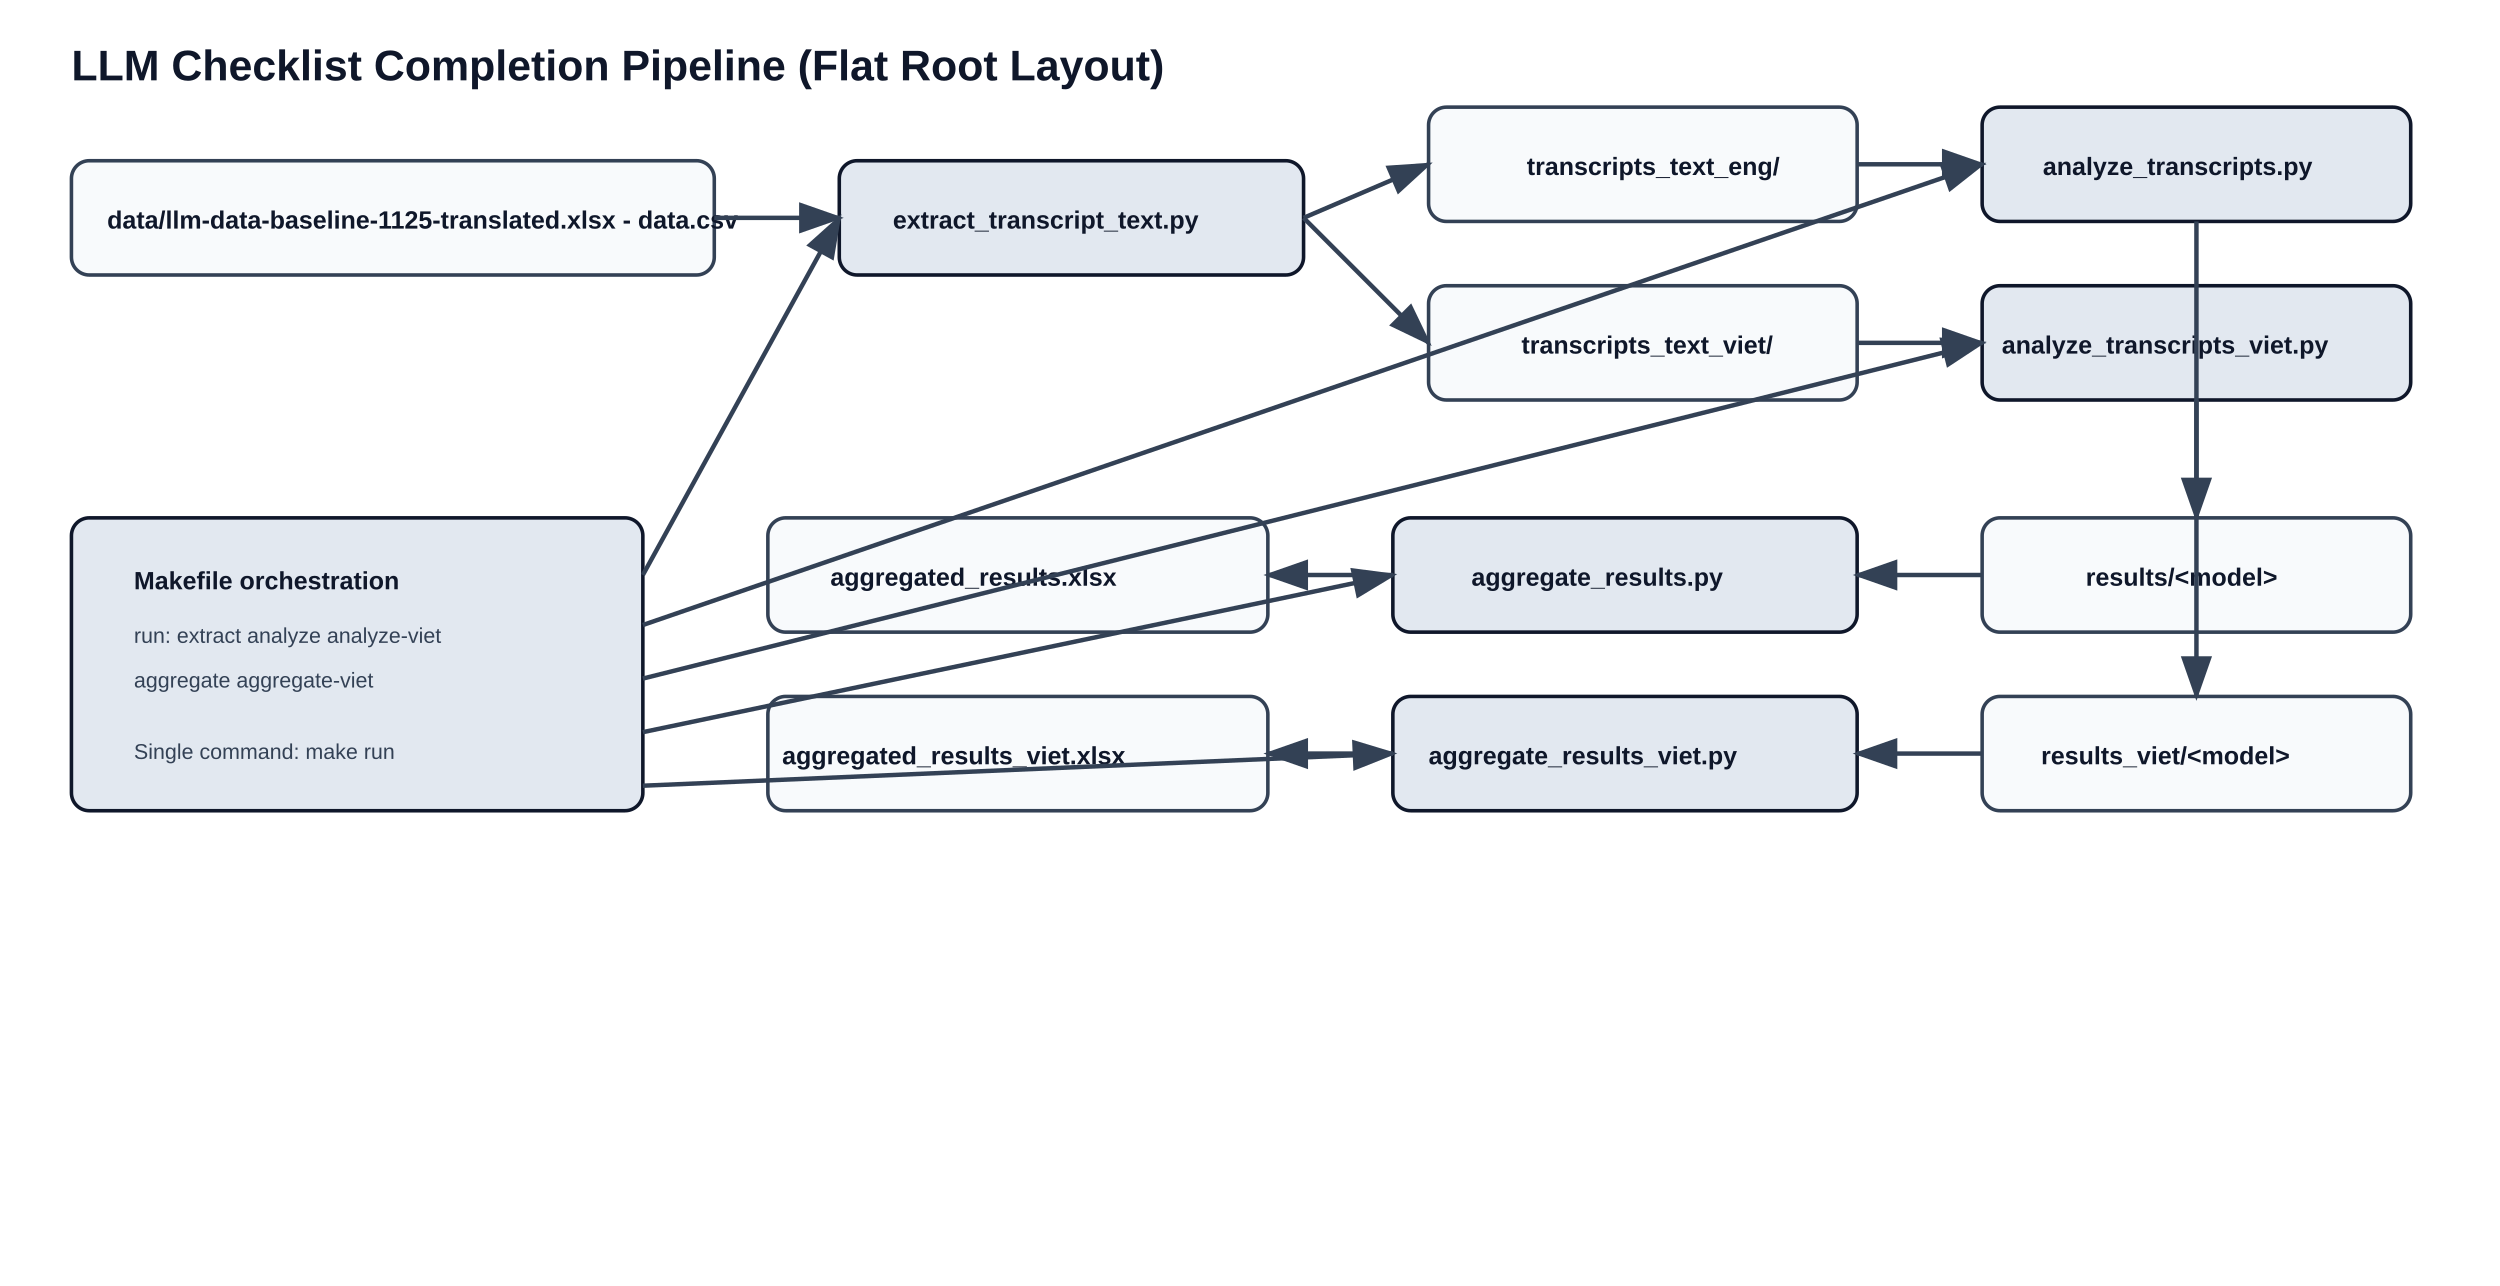
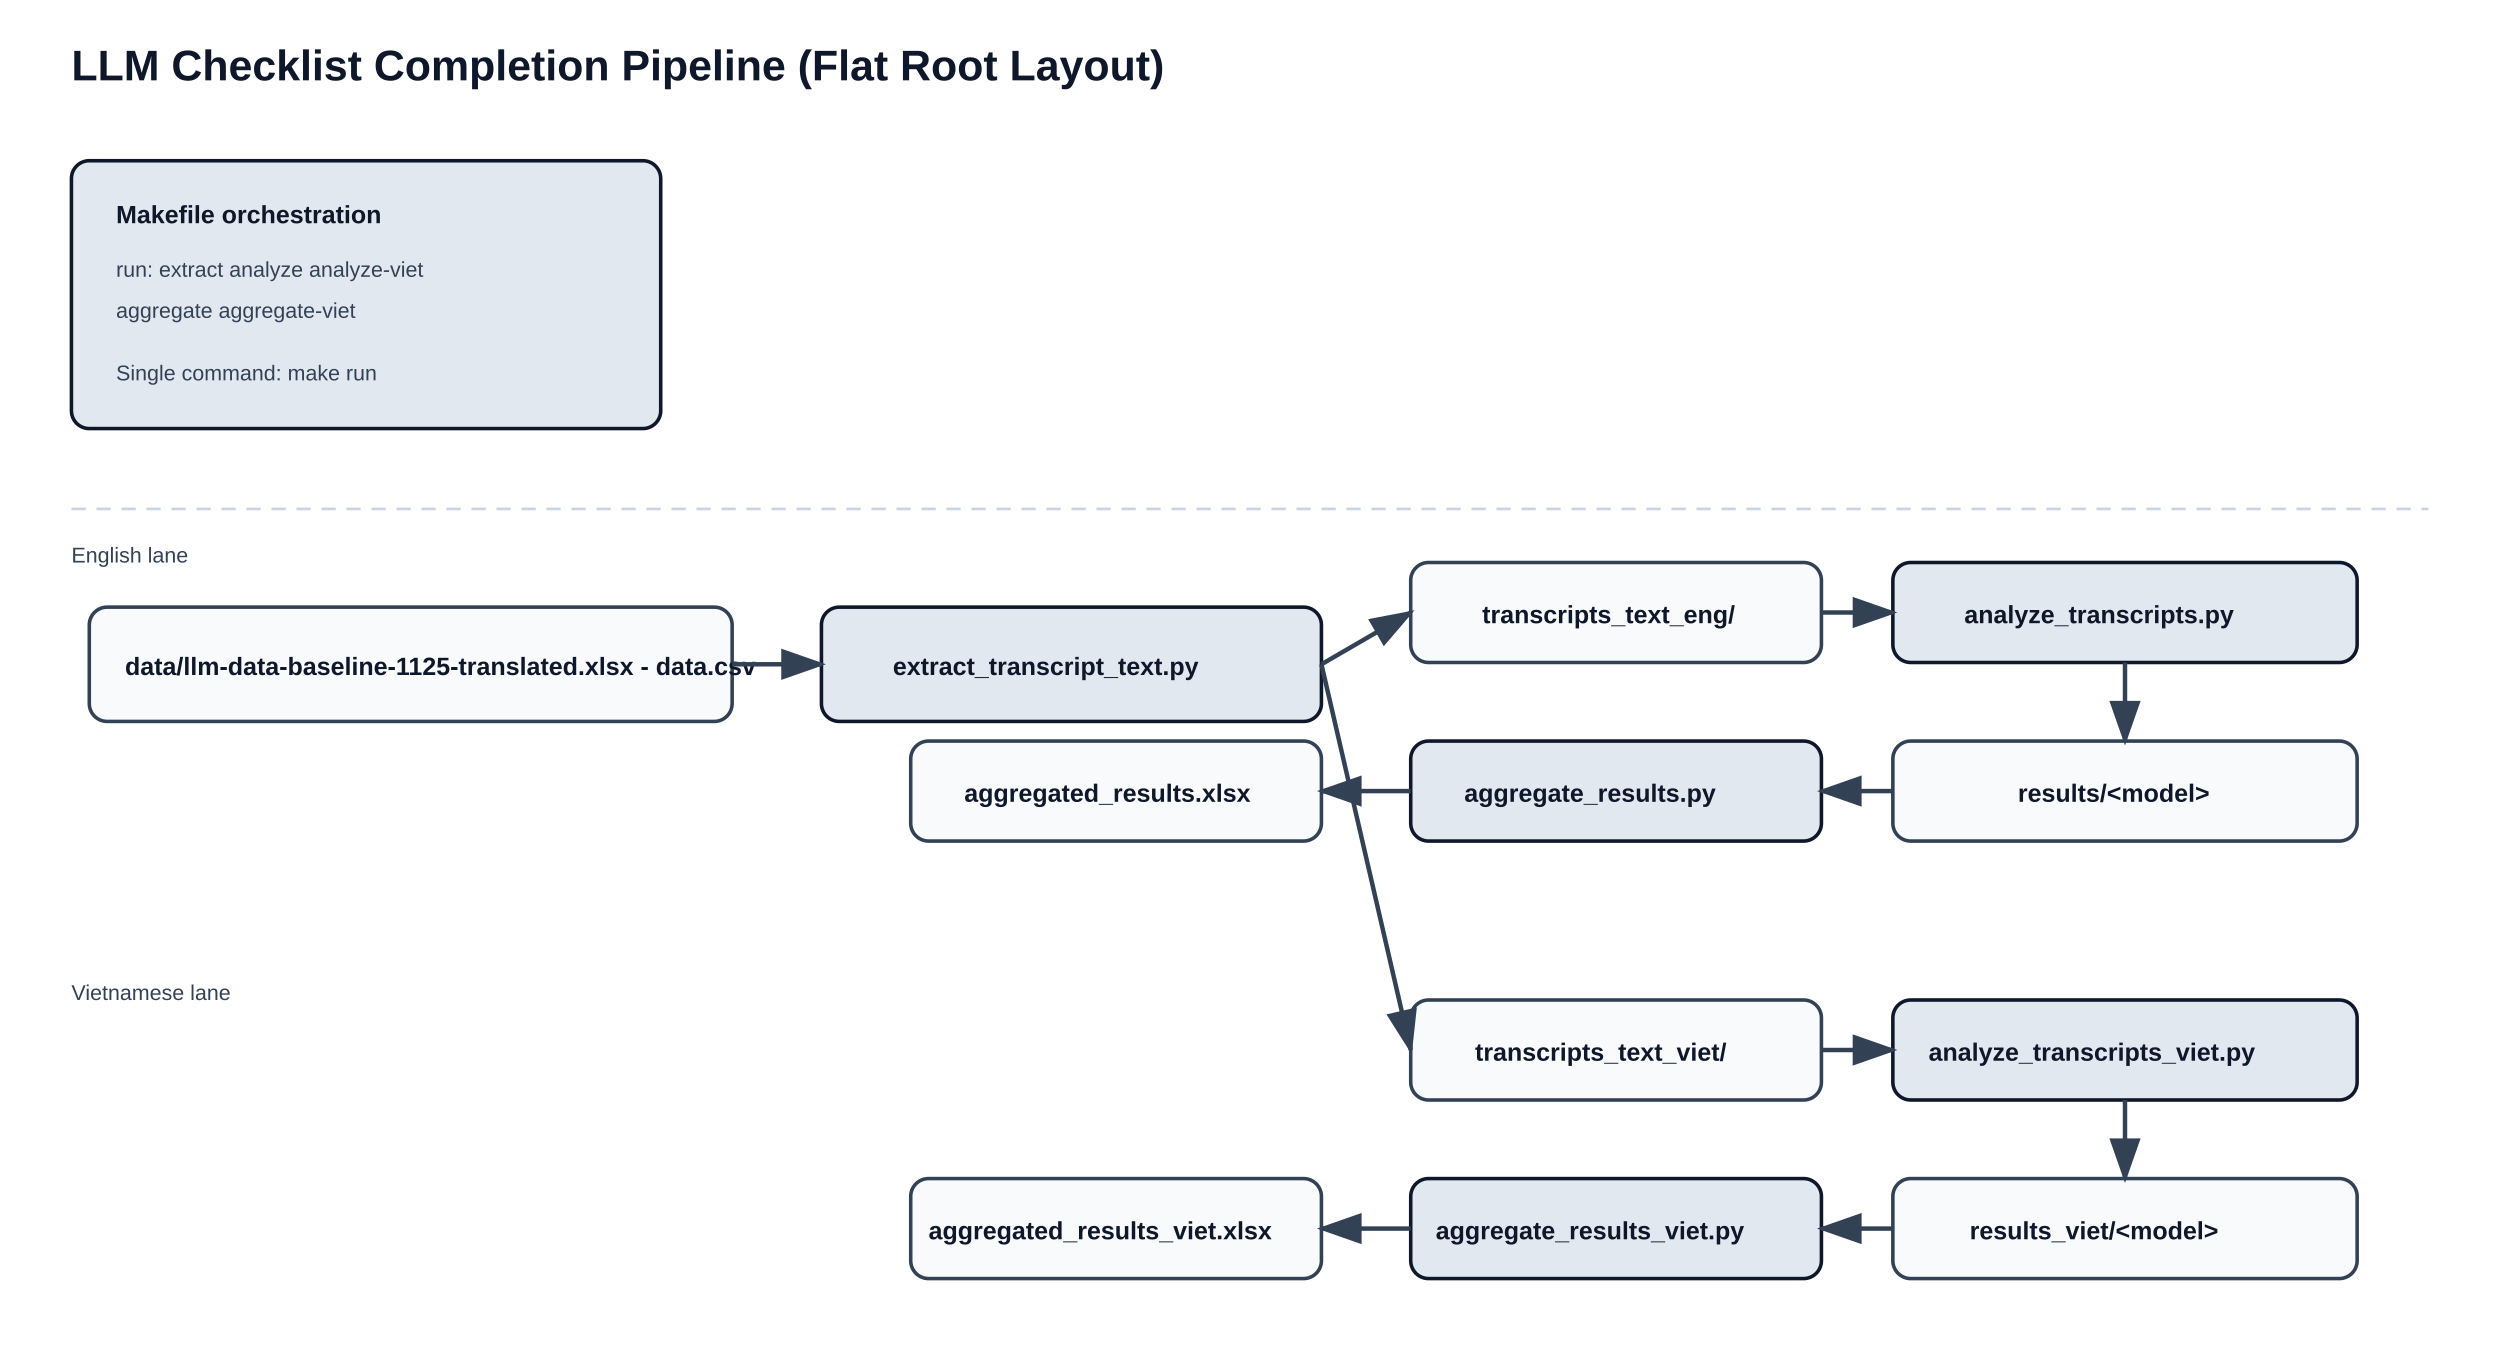
- <svg xmlns="http://www.w3.org/2000/svg" width="1400" height="720" viewBox="0 0 1400 720">
+ <svg xmlns="http://www.w3.org/2000/svg" width="1400" height="760" viewBox="0 0 1400 760">
  <defs>
    <style>
      .title { font: 700 24px Arial, sans-serif; fill: #0f172a; }
      .label { font: 600 14px Arial, sans-serif; fill: #0f172a; }
      .small { font: 500 12px Arial, sans-serif; fill: #334155; }
      .box { fill: #f8fafc; stroke: #334155; stroke-width: 2; rx: 10; ry: 10; }
      .accent { fill: #e2e8f0; stroke: #0f172a; stroke-width: 2; rx: 10; ry: 10; }
      .arrow { stroke: #334155; stroke-width: 2.5; fill: none; marker-end: url(#arrowhead); }
+       .divider { stroke: #cbd5e1; stroke-width: 1.5; stroke-dasharray: 8 6; }
    </style>
    <marker id="arrowhead" markerWidth="10" markerHeight="7" refX="9" refY="3.5" orient="auto">
      <polygon points="0 0, 10 3.5, 0 7" fill="#334155" />
    </marker>
  </defs>
  <text x="40" y="45" class="title">LLM Checklist Completion Pipeline (Flat Root Layout)</text>
-   <rect x="40" y="90" width="360" height="64" class="box" />
-   <text x="60" y="128" class="label">data/llm-data-baseline-1125-translated.xlsx - data.csv</text>
-   <rect x="470" y="90" width="260" height="64" class="accent" />
-   <text x="500" y="128" class="label">extract_transcript_text.py</text>
-   <rect x="800" y="60" width="240" height="64" class="box" />
-   <text x="855" y="98" class="label">transcripts_text_eng/</text>
-   <rect x="800" y="160" width="240" height="64" class="box" />
-   <text x="852" y="198" class="label">transcripts_text_viet/</text>
-   <rect x="1110" y="60" width="240" height="64" class="accent" />
-   <text x="1144" y="98" class="label">analyze_transcripts.py</text>
-   <rect x="1110" y="160" width="240" height="64" class="accent" />
-   <text x="1121" y="198" class="label">analyze_transcripts_viet.py</text>
-   <rect x="1110" y="290" width="240" height="64" class="box" />
-   <text x="1168" y="328" class="label">results/&lt;model&gt;</text>
-   <rect x="1110" y="390" width="240" height="64" class="box" />
-   <text x="1143" y="428" class="label">results_viet/&lt;model&gt;</text>
-   <rect x="780" y="290" width="260" height="64" class="accent" />
-   <text x="824" y="328" class="label">aggregate_results.py</text>
-   <rect x="780" y="390" width="260" height="64" class="accent" />
-   <text x="800" y="428" class="label">aggregate_results_viet.py</text>
-   <rect x="430" y="290" width="280" height="64" class="box" />
-   <text x="465" y="328" class="label">aggregated_results.xlsx</text>
-   <rect x="430" y="390" width="280" height="64" class="box" />
-   <text x="438" y="428" class="label">aggregated_results_viet.xlsx</text>
-   <rect x="40" y="290" width="320" height="164" class="accent" />
-   <text x="75" y="330" class="label">Makefile orchestration</text>
-   <text x="75" y="360" class="small">run: extract analyze analyze-viet</text>
-   <text x="75" y="385" class="small">aggregate aggregate-viet</text>
-   <text x="75" y="425" class="small">Single command: make run</text>
-   <line x1="400" y1="122" x2="470" y2="122" class="arrow" />
-   <line x1="730" y1="122" x2="800" y2="92" class="arrow" />
-   <line x1="730" y1="122" x2="800" y2="192" class="arrow" />
-   <line x1="1040" y1="92" x2="1110" y2="92" class="arrow" />
-   <line x1="1040" y1="192" x2="1110" y2="192" class="arrow" />
-   <line x1="1230" y1="124" x2="1230" y2="290" class="arrow" />
-   <line x1="1230" y1="224" x2="1230" y2="390" class="arrow" />
-   <line x1="1110" y1="322" x2="1040" y2="322" class="arrow" />
-   <line x1="1110" y1="422" x2="1040" y2="422" class="arrow" />
-   <line x1="780" y1="322" x2="710" y2="322" class="arrow" />
-   <line x1="780" y1="422" x2="710" y2="422" class="arrow" />
-   <line x1="360" y1="322" x2="470" y2="122" class="arrow" />
-   <line x1="360" y1="350" x2="1110" y2="92" class="arrow" />
-   <line x1="360" y1="380" x2="1110" y2="192" class="arrow" />
-   <line x1="360" y1="410" x2="780" y2="322" class="arrow" />
-   <line x1="360" y1="440" x2="780" y2="422" class="arrow" />
+   <rect x="40" y="90" width="330" height="150" class="accent" />
+   <text x="65" y="125" class="label">Makefile orchestration</text>
+   <text x="65" y="155" class="small">run: extract analyze analyze-viet</text>
+   <text x="65" y="178" class="small">aggregate aggregate-viet</text>
+   <text x="65" y="213" class="small">Single command: make run</text>
+   <line x1="40" y1="285" x2="1360" y2="285" class="divider" />
+   <text x="40" y="315" class="small">English lane</text>
+   <text x="40" y="560" class="small">Vietnamese lane</text>
+   <rect x="50" y="340" width="360" height="64" class="box" />
+   <text x="70" y="378" class="label">data/llm-data-baseline-1125-translated.xlsx - data.csv</text>
+   <rect x="460" y="340" width="280" height="64" class="accent" />
+   <text x="500" y="378" class="label">extract_transcript_text.py</text>
+   <rect x="790" y="315" width="230" height="56" class="box" />
+   <text x="830" y="349" class="label">transcripts_text_eng/</text>
+   <rect x="1060" y="315" width="260" height="56" class="accent" />
+   <text x="1100" y="349" class="label">analyze_transcripts.py</text>
+   <rect x="1060" y="415" width="260" height="56" class="box" />
+   <text x="1130" y="449" class="label">results/&lt;model&gt;</text>
+   <rect x="790" y="415" width="230" height="56" class="accent" />
+   <text x="820" y="449" class="label">aggregate_results.py</text>
+   <rect x="510" y="415" width="230" height="56" class="box" />
+   <text x="540" y="449" class="label">aggregated_results.xlsx</text>
+   <rect x="790" y="560" width="230" height="56" class="box" />
+   <text x="826" y="594" class="label">transcripts_text_viet/</text>
+   <rect x="1060" y="560" width="260" height="56" class="accent" />
+   <text x="1080" y="594" class="label">analyze_transcripts_viet.py</text>
+   <rect x="1060" y="660" width="260" height="56" class="box" />
+   <text x="1103" y="694" class="label">results_viet/&lt;model&gt;</text>
+   <rect x="790" y="660" width="230" height="56" class="accent" />
+   <text x="804" y="694" class="label">aggregate_results_viet.py</text>
+   <rect x="510" y="660" width="230" height="56" class="box" />
+   <text x="520" y="694" class="label">aggregated_results_viet.xlsx</text>
+   <line x1="410" y1="372" x2="460" y2="372" class="arrow" />
+   <line x1="740" y1="372" x2="790" y2="343" class="arrow" />
+   <line x1="1020" y1="343" x2="1060" y2="343" class="arrow" />
+   <line x1="1190" y1="371" x2="1190" y2="415" class="arrow" />
+   <line x1="1060" y1="443" x2="1020" y2="443" class="arrow" />
+   <line x1="790" y1="443" x2="740" y2="443" class="arrow" />
+   <line x1="740" y1="372" x2="790" y2="588" class="arrow" />
+   <line x1="1020" y1="588" x2="1060" y2="588" class="arrow" />
+   <line x1="1190" y1="616" x2="1190" y2="660" class="arrow" />
+   <line x1="1060" y1="688" x2="1020" y2="688" class="arrow" />
+   <line x1="790" y1="688" x2="740" y2="688" class="arrow" />
</svg>
